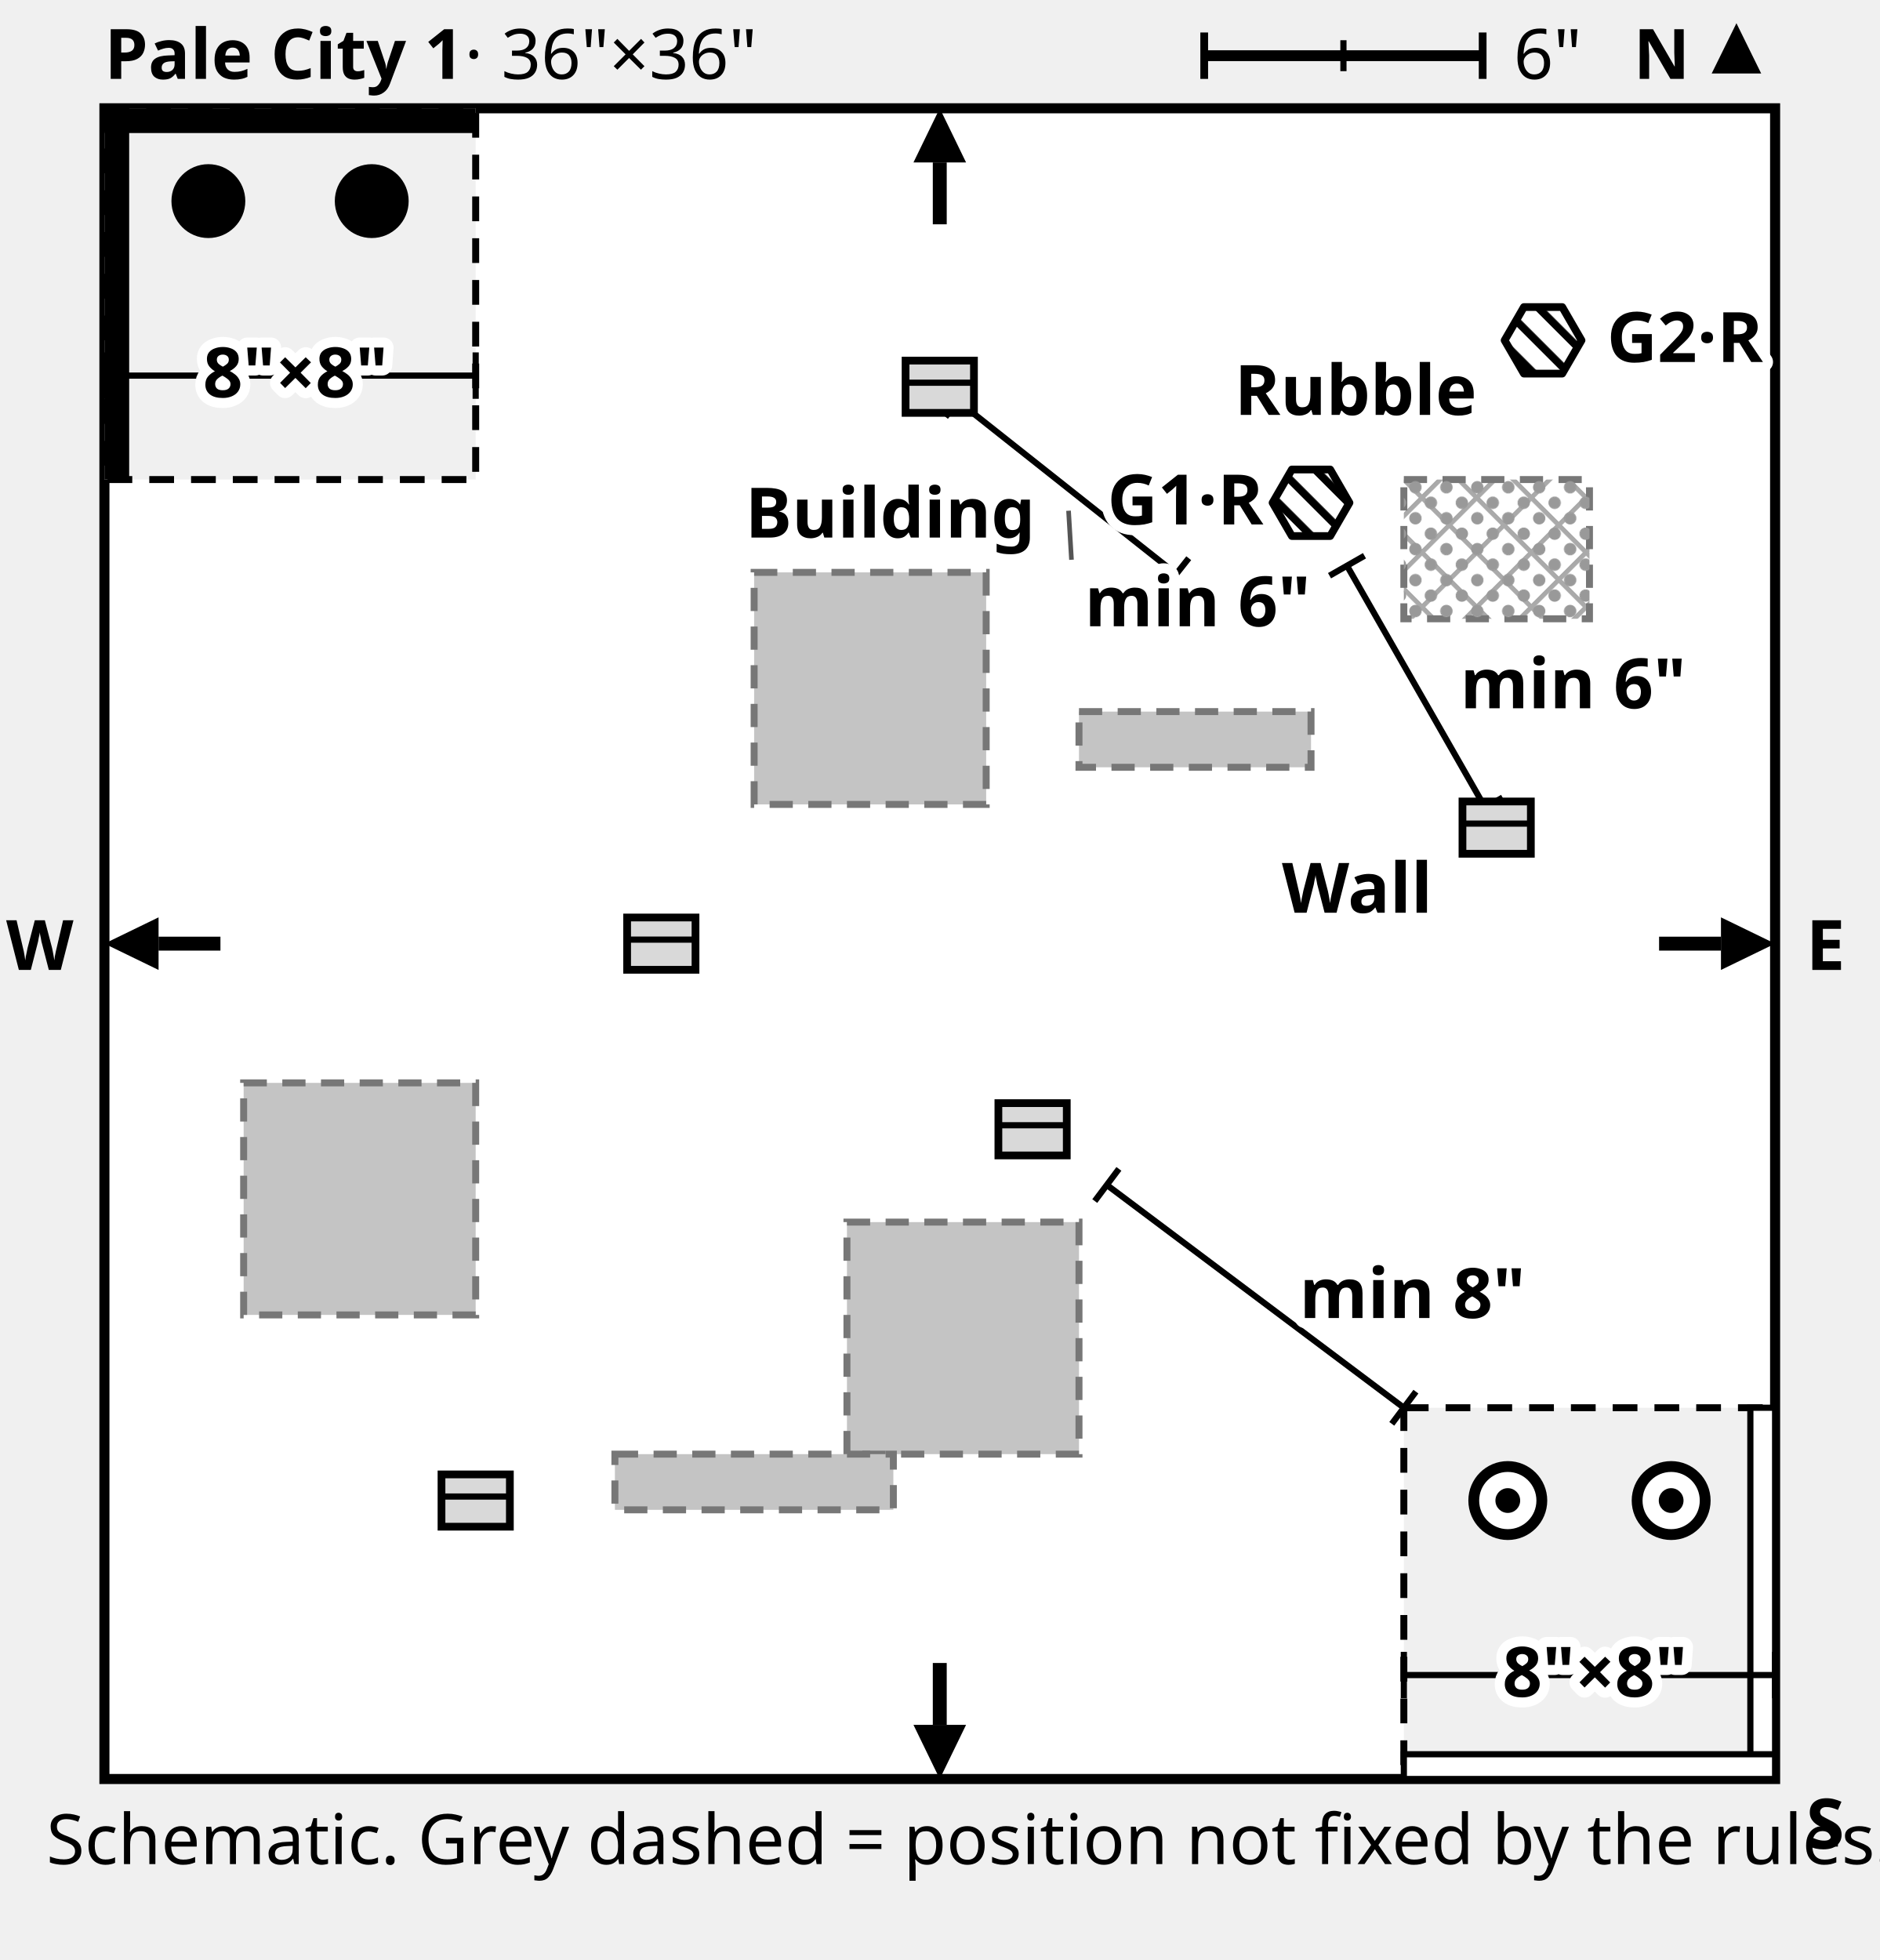
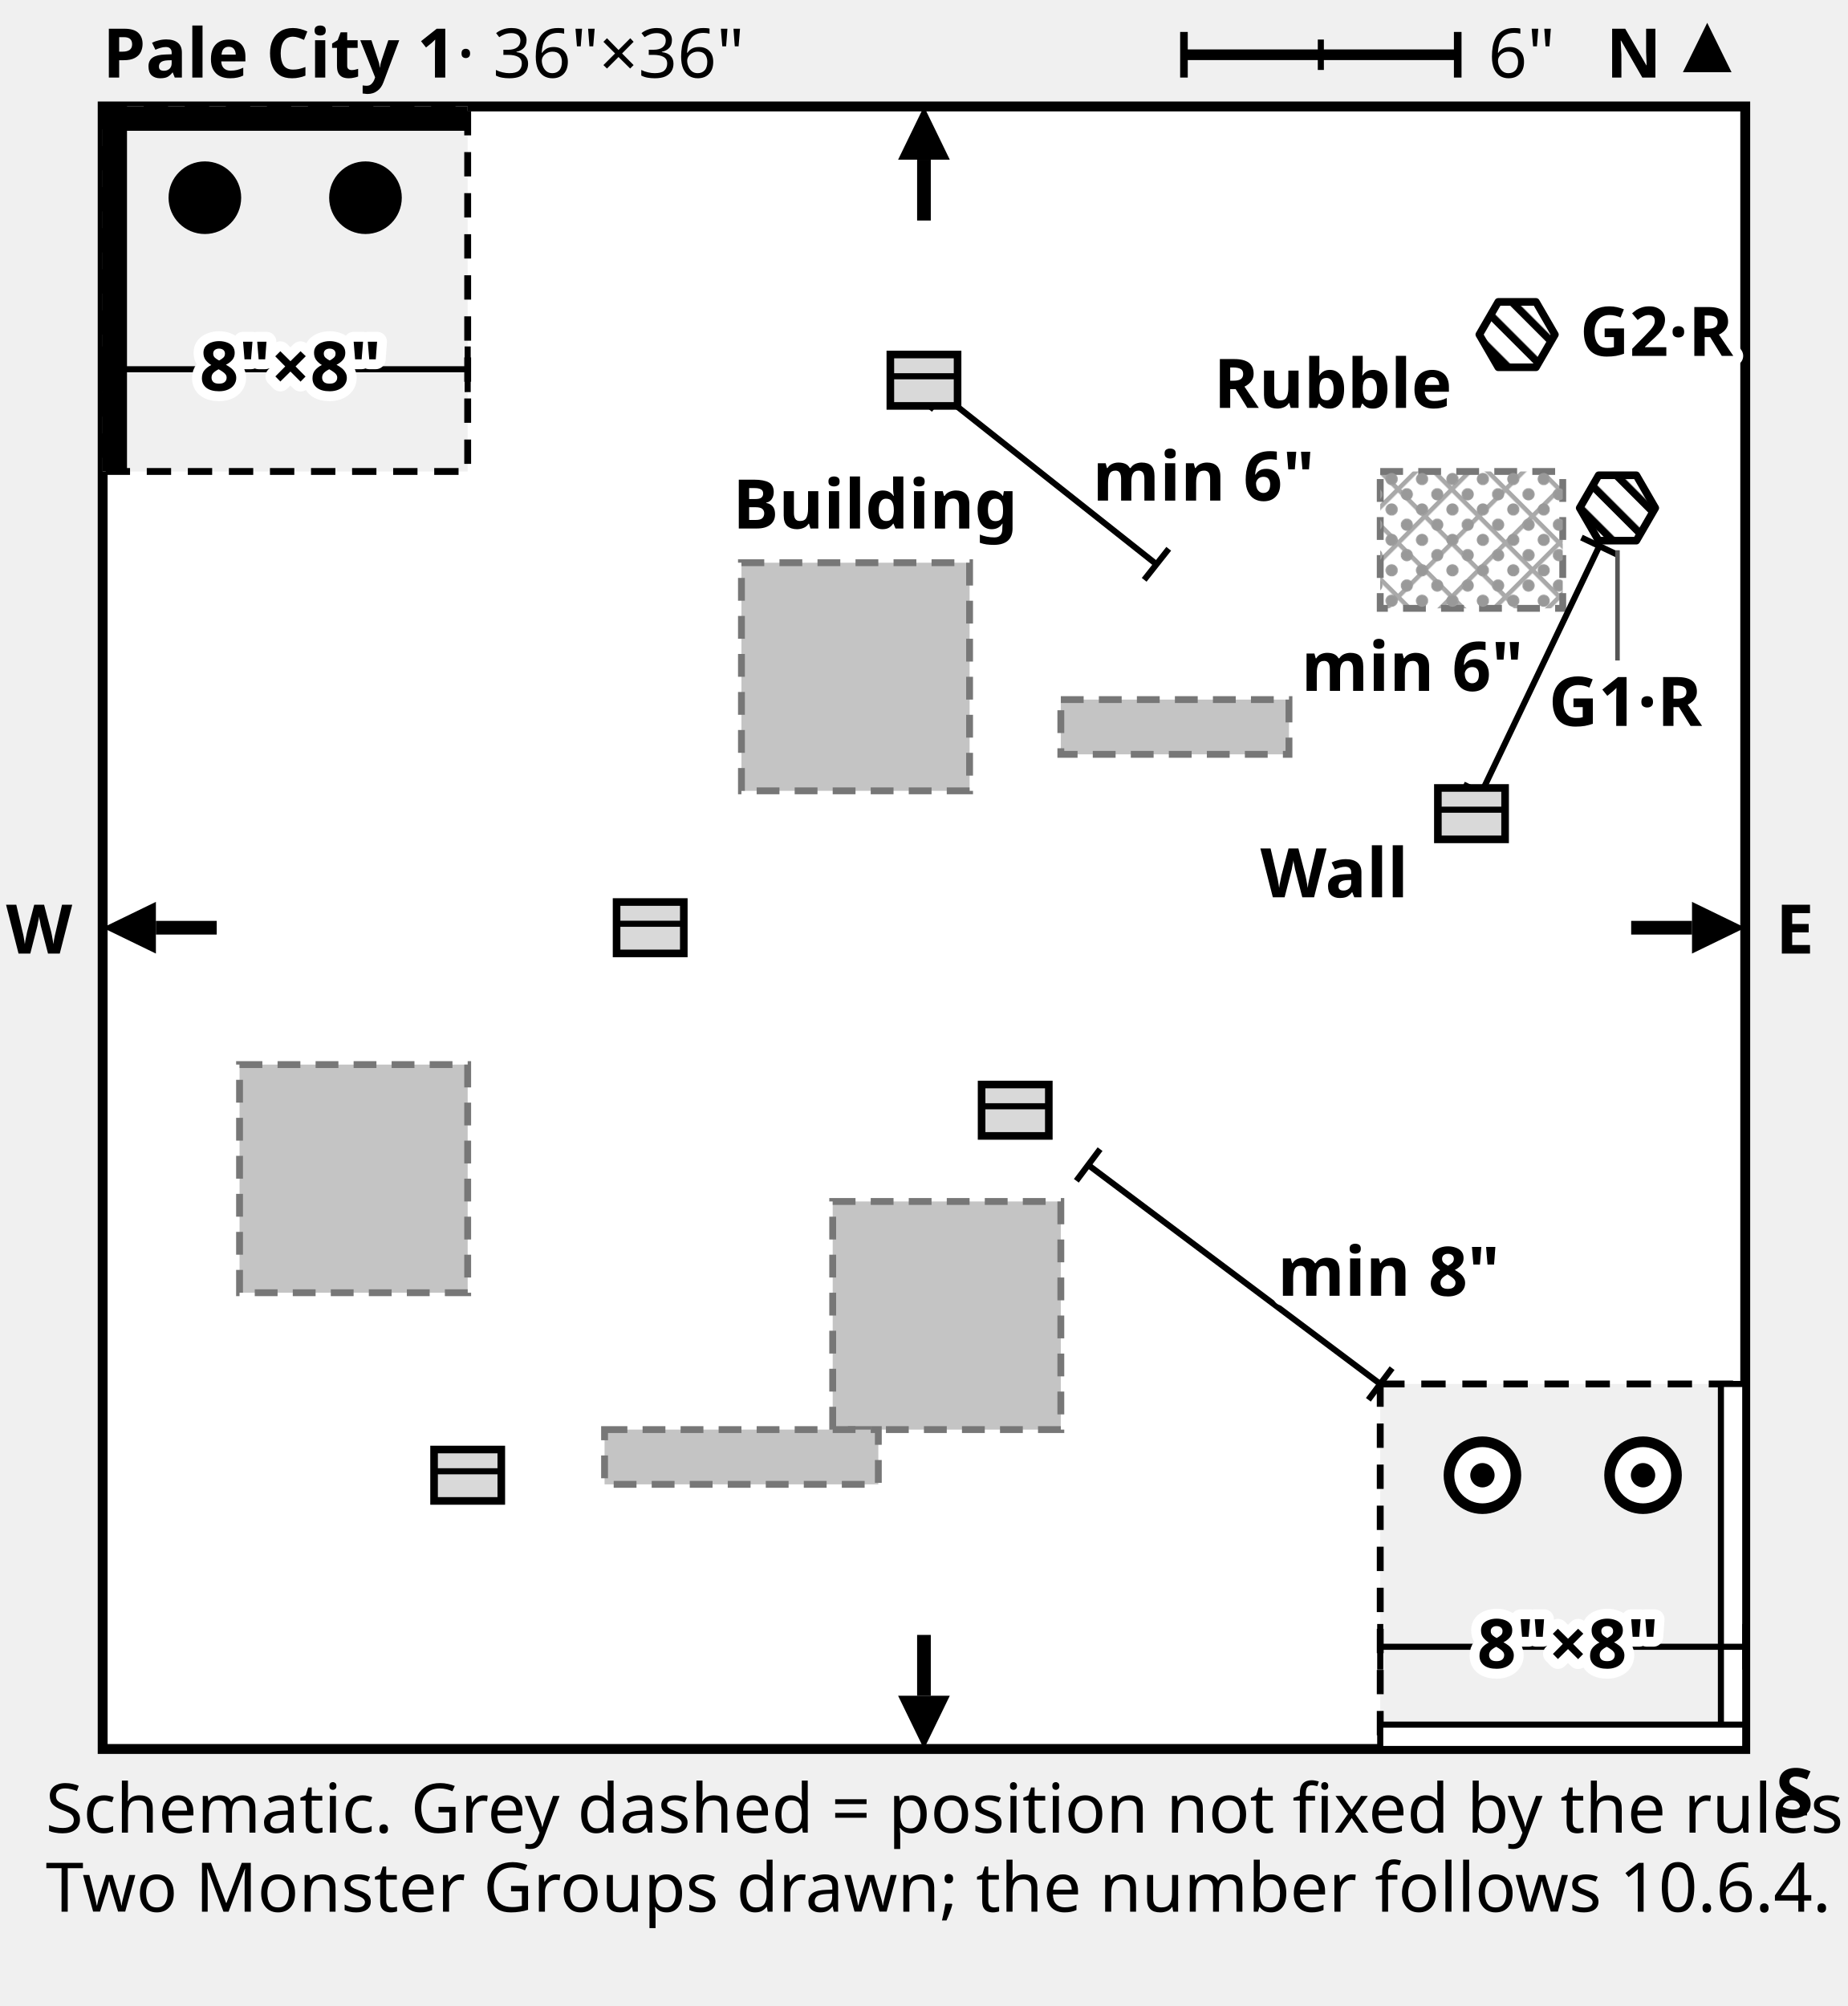
- <svg xmlns="http://www.w3.org/2000/svg" width="243pt" height="253.4pt" viewBox="0 0 243 253.4">
+ <svg xmlns="http://www.w3.org/2000/svg" width="243pt" height="263.8pt" viewBox="0 0 243 263.8">
  <defs>
    <pattern id="p-cover" width="5" height="5" patternUnits="userSpaceOnUse" patternTransform="rotate(45)">
      <rect width="5" height="5" fill="#fff" />
      <path d="M0 0.5H5M0.5 0V5" stroke="#444" stroke-width="0.7" fill="none" />
    </pattern>
    <pattern id="p-diff" width="4" height="4" patternUnits="userSpaceOnUse">
      <rect width="4" height="4" fill="#fff" />
      <circle cx="1" cy="1" r="0.75" fill="#222" />
      <circle cx="3" cy="3" r="0.75" fill="#222" />
    </pattern>
    <pattern id="p-imp" width="2.4" height="2.4" patternUnits="userSpaceOnUse" patternTransform="rotate(45)">
      <rect width="2.4" height="2.4" fill="#fff" />
      <path d="M0.4 0V2.4" stroke="#000" stroke-width="0.95" fill="none" />
    </pattern>
    <pattern id="p-mon" width="3.2" height="3.2" patternUnits="userSpaceOnUse" patternTransform="rotate(-45)">
      <rect width="3.2" height="3.2" fill="#fff" />
      <path d="M0.5 0V3.2" stroke="#000" stroke-width="1" fill="none" />
    </pattern>
    <pattern id="p-aoe" width="4" height="4" patternUnits="userSpaceOnUse" patternTransform="rotate(-45)">
      <rect width="4" height="4" fill="#fff" />
      <path d="M0.5 0V4" stroke="#777" stroke-width="1.4" fill="none" />
    </pattern>
  </defs>
  <defs>
    <pattern id="p-cover-l" width="5" height="5" patternUnits="userSpaceOnUse" patternTransform="rotate(45)">
      <rect width="5" height="5" fill="#fff" />
      <path d="M0 0.5H5M0.5 0V5" stroke="#aaa" stroke-width="0.6" fill="none" />
    </pattern>
    <pattern id="p-diff-l" width="4" height="4" patternUnits="userSpaceOnUse">
      <rect width="4" height="4" fill="#fff" />
      <circle cx="1" cy="1" r="0.7" fill="#999" />
      <circle cx="3" cy="3" r="0.7" fill="#999" />
    </pattern>
    <pattern id="p-imp-l" width="2.6" height="2.6" patternUnits="userSpaceOnUse" patternTransform="rotate(45)">
      <rect width="2.6" height="2.6" fill="#fff" />
      <path d="M0.4 0V2.6" stroke="#aaa" stroke-width="0.8" fill="none" />
    </pattern>
    <pattern id="p-mon-l" width="3.2" height="3.2" patternUnits="userSpaceOnUse" patternTransform="rotate(-45)">
      <rect width="3.2" height="3.2" fill="#fff" />
      <path d="M0.5 0V3.2" stroke="#999" stroke-width="0.9" fill="none" />
    </pattern>
    <pattern id="p-water" width="6" height="4" patternUnits="userSpaceOnUse">
      <rect width="6" height="4" fill="#fff" />
      <path d="M0 2.2Q1.5 0.4 3 2.2T6 2.2" stroke="#333" stroke-width="0.8" fill="none" />
    </pattern>
    <pattern id="p-water-l" width="6" height="4" patternUnits="userSpaceOnUse">
      <rect width="6" height="4" fill="#fff" />
      <path d="M0 2.2Q1.5 0.4 3 2.2T6 2.2" stroke="#aaa" stroke-width="0.8" fill="none" />
    </pattern>
    <pattern id="p-slip" width="6" height="6" patternUnits="userSpaceOnUse" patternTransform="rotate(-30)">
      <rect width="6" height="6" fill="#fff" />
      <path d="M0.5 1.5H3.5M3.5 4.5H5.5" stroke="#333" stroke-width="0.9" fill="none" />
    </pattern>
    <pattern id="p-slip-l" width="6" height="6" patternUnits="userSpaceOnUse" patternTransform="rotate(-30)">
      <rect width="6" height="6" fill="#fff" />
      <path d="M0.5 1.5H3.5M3.5 4.5H5.5" stroke="#aaa" stroke-width="0.9" fill="none" />
    </pattern>
    <pattern id="p-dark" width="4" height="4" patternUnits="userSpaceOnUse">
      <rect width="4" height="4" fill="#d9d9d9" />
      <path d="M0 4L4 0" stroke="#fff" stroke-width="0.9" fill="none" />
    </pattern>
    <pattern id="p-diffo" width="4" height="4" patternUnits="userSpaceOnUse">
      <circle cx="1" cy="1" r="0.8" fill="#222" />
      <circle cx="3" cy="3" r="0.8" fill="#222" />
    </pattern>
    <pattern id="p-diffo-l" width="4" height="4" patternUnits="userSpaceOnUse">
      <circle cx="1" cy="1" r="0.8" fill="#999" />
      <circle cx="3" cy="3" r="0.8" fill="#999" />
    </pattern>
    <pattern id="p-chasm" width="6" height="6" patternUnits="userSpaceOnUse">
      <rect width="6" height="6" fill="#d4d4d4" />
      <path d="M1.5 0V6M4.5 0V6" stroke="#333" stroke-width="1.1" stroke-dasharray="2.6 1.6" fill="none" />
    </pattern>
    <pattern id="p-chasm-l" width="6" height="6" patternUnits="userSpaceOnUse">
      <rect width="6" height="6" fill="#efefef" />
      <path d="M1.5 0V6M4.5 0V6" stroke="#aaa" stroke-width="1.1" stroke-dasharray="2.6 1.6" fill="none" />
    </pattern>
    <clipPath id="bclip">
      <rect x="13.5" y="14" width="216" height="216" />
    </clipPath>
  </defs>
  <rect x="13.5" y="14" width="216" height="216" fill="#fff" stroke="#000" stroke-width="1.3" />
  <g data-glyph="zone-A">
    <rect x="13.5" y="14" width="48" height="48" fill="#f0f0f0" stroke="#000" stroke-width="0.9" stroke-dasharray="3.2 2.2" />
    <rect x="13.5" y="14" width="3.2" height="48" fill="#000" />
    <rect x="13.5" y="14" width="48" height="3.2" fill="#000" />
  </g>
  <g data-glyph="dim">
    <line x1="13.5" y1="48.56" x2="61.5" y2="48.56" stroke="#000" stroke-width="0.8" stroke-linecap="butt" />
    <line x1="13.5" y1="45.56" x2="13.5" y2="51.56" stroke="#000" stroke-width="0.8" stroke-linecap="butt" />
    <line x1="61.5" y1="45.56" x2="61.5" y2="51.56" stroke="#000" stroke-width="0.8" stroke-linecap="butt" />
  </g>
  <g data-glyph="zone-B">
    <rect x="181.5" y="182" width="48" height="48" fill="#f0f0f0" stroke="#000" stroke-width="0.9" stroke-dasharray="3.2 2.2" />
    <rect x="226.3" y="182" width="3.2" height="48" fill="#fff" stroke="#000" stroke-width="0.8" />
    <rect x="181.5" y="226.8" width="48" height="3.2" fill="#fff" stroke="#000" stroke-width="0.8" />
  </g>
  <g data-glyph="dim">
    <line x1="181.5" y1="216.56" x2="229.5" y2="216.56" stroke="#000" stroke-width="0.8" stroke-linecap="butt" />
    <line x1="181.5" y1="213.56" x2="181.5" y2="219.56" stroke="#000" stroke-width="0.8" stroke-linecap="butt" />
    <line x1="229.5" y1="213.56" x2="229.5" y2="219.56" stroke="#000" stroke-width="0.8" stroke-linecap="butt" />
  </g>
  <g data-glyph="ter-blocking" data-state="illus">
    <rect x="97.5" y="74" width="30" height="30" fill="#c4c4c4" stroke="#777" stroke-width="0.9" stroke-dasharray="3 2" />
  </g>
  <g data-glyph="ter-blocking" data-state="illus">
    <rect x="109.5" y="158" width="30" height="30" fill="#c4c4c4" stroke="#777" stroke-width="0.9" stroke-dasharray="3 2" />
  </g>
  <g data-glyph="ter-blocking" data-state="illus">
    <rect x="31.5" y="140" width="30" height="30" fill="#c4c4c4" stroke="#777" stroke-width="0.9" stroke-dasharray="3 2" />
  </g>
  <g data-glyph="ter-blocking" data-state="illus">
    <rect x="139.5" y="92" width="30" height="7.2" fill="#c4c4c4" stroke="#777" stroke-width="0.9" stroke-dasharray="3 2" />
  </g>
  <g data-glyph="ter-blocking" data-state="illus">
    <rect x="79.5" y="188" width="36" height="7.2" fill="#c4c4c4" stroke="#777" stroke-width="0.9" stroke-dasharray="3 2" />
  </g>
  <g data-glyph="ter-coverdiff" data-state="illus">
    <rect x="181.5" y="62" width="24" height="18" fill="url(#p-cover-l)" stroke="#777" stroke-width="0.9" stroke-dasharray="3 2" />
    <rect x="181.5" y="62" width="24" height="18" fill="url(#p-diffo-l)" />
  </g>
  <g data-glyph="dim">
    <line x1="123.85" y1="51.86" x2="152.08" y2="74.21" stroke="#000" stroke-width="0.8" stroke-linecap="butt" />
    <line x1="125.47" y1="49.82" x2="122.24" y2="53.9" stroke="#000" stroke-width="0.8" stroke-linecap="butt" />
    <line x1="153.69" y1="72.17" x2="150.46" y2="76.25" stroke="#000" stroke-width="0.8" stroke-linecap="butt" />
  </g>
  <g data-glyph="dim">
    <line x1="181.5" y1="182" x2="143.1" y2="153.2" stroke="#000" stroke-width="0.8" stroke-linecap="butt" />
    <line x1="179.94" y1="184.08" x2="183.06" y2="179.92" stroke="#000" stroke-width="0.8" stroke-linecap="butt" />
    <line x1="141.54" y1="155.28" x2="144.66" y2="151.12" stroke="#000" stroke-width="0.8" stroke-linecap="butt" />
  </g>
  <g data-glyph="dim">
-     <line x1="192.01" y1="104.4" x2="174.15" y2="73.14" stroke="#000" stroke-width="0.8" stroke-linecap="butt" />
-     <line x1="189.75" y1="105.69" x2="194.27" y2="103.11" stroke="#000" stroke-width="0.8" stroke-linecap="butt" />
-     <line x1="171.89" y1="74.43" x2="176.41" y2="71.85" stroke="#000" stroke-width="0.8" stroke-linecap="butt" />
+     <line x1="194.79" y1="104.29" x2="210.31" y2="71.81" stroke="#000" stroke-width="0.8" stroke-linecap="butt" />
+     <line x1="192.45" y1="103.17" x2="197.14" y2="105.41" stroke="#000" stroke-width="0.8" stroke-linecap="butt" />
+     <line x1="207.96" y1="70.69" x2="212.65" y2="72.93" stroke="#000" stroke-width="0.8" stroke-linecap="butt" />
  </g>
  <g data-glyph="chest">
    <rect x="117.08" y="46.62" width="8.84" height="6.76" fill="#d9d9d9" stroke="#000" stroke-width="1" />
    <line x1="117.08" y1="49.48" x2="125.92" y2="49.48" stroke="#000" stroke-width="0.8" stroke-linecap="butt" />
  </g>
  <g data-glyph="chest">
    <rect x="189.08" y="103.62" width="8.84" height="6.76" fill="#d9d9d9" stroke="#000" stroke-width="1" />
    <line x1="189.08" y1="106.48" x2="197.92" y2="106.48" stroke="#000" stroke-width="0.8" stroke-linecap="butt" />
  </g>
  <g data-glyph="chest">
    <rect x="81.08" y="118.62" width="8.84" height="6.76" fill="#d9d9d9" stroke="#000" stroke-width="1" />
    <line x1="81.08" y1="121.48" x2="89.92" y2="121.48" stroke="#000" stroke-width="0.8" stroke-linecap="butt" />
  </g>
  <g data-glyph="chest">
    <rect x="129.08" y="142.62" width="8.84" height="6.76" fill="#d9d9d9" stroke="#000" stroke-width="1" />
    <line x1="129.08" y1="145.48" x2="137.92" y2="145.48" stroke="#000" stroke-width="0.8" stroke-linecap="butt" />
  </g>
  <g data-glyph="chest">
    <rect x="57.08" y="190.62" width="8.84" height="6.76" fill="#d9d9d9" stroke="#000" stroke-width="1" />
    <line x1="57.08" y1="193.48" x2="65.92" y2="193.48" stroke="#000" stroke-width="0.8" stroke-linecap="butt" />
  </g>
  <g data-glyph="mon">
-     <polygon points="174.47,65 171.98,69.3 167.02,69.3 164.53,65 167.02,60.7 171.98,60.7" fill="url(#p-mon)" stroke="#000" stroke-width="1" stroke-linejoin="round" />
+     <polygon points="217.67,66.8 215.18,71.1 210.22,71.1 207.73,66.8 210.22,62.5 215.18,62.5" fill="url(#p-mon)" stroke="#000" stroke-width="1" stroke-linejoin="round" />
  </g>
  <g data-glyph="mon">
    <polygon points="204.47,44 201.98,48.3 197.02,48.3 194.53,44 197.02,39.7 201.98,39.7" fill="url(#p-mon)" stroke="#000" stroke-width="1" stroke-linejoin="round" />
  </g>
  <g data-glyph="arr-exit">
    <line x1="121.5" y1="29" x2="121.5" y2="21" stroke="#000" stroke-width="1.8" stroke-linecap="butt" />
    <polygon points="121.5,14 124.9,21 118.1,21" fill="#000" />
  </g>
  <g data-glyph="arr-exit">
    <line x1="214.5" y1="122" x2="222.5" y2="122" stroke="#000" stroke-width="1.8" stroke-linecap="butt" />
    <polygon points="229.5,122 222.5,125.4 222.5,118.6" fill="#000" />
  </g>
  <g data-glyph="arr-exit">
    <line x1="121.5" y1="215" x2="121.5" y2="223" stroke="#000" stroke-width="1.8" stroke-linecap="butt" />
    <polygon points="121.5,230 118.1,223 124.9,223" fill="#000" />
  </g>
  <g data-glyph="arr-exit">
    <line x1="28.5" y1="122" x2="20.5" y2="122" stroke="#000" stroke-width="1.8" stroke-linecap="butt" />
    <polygon points="13.5,122 20.5,118.6 20.5,125.4" fill="#000" />
  </g>
  <g data-glyph="hero-A">
    <circle cx="26.94" cy="26" r="4.4" fill="#000" stroke="#000" stroke-width="0.75" />
  </g>
  <g data-glyph="hero-A">
    <circle cx="48.06" cy="26" r="4.4" fill="#000" stroke="#000" stroke-width="0.75" />
  </g>
  <g data-glyph="hero-B">
    <circle cx="194.94" cy="194" r="4.4" fill="#fff" stroke="#000" stroke-width="1.4" />
    <circle cx="194.94" cy="194" r="1.6" fill="#000" />
  </g>
  <g data-glyph="hero-B">
    <circle cx="216.06" cy="194" r="4.4" fill="#fff" stroke="#000" stroke-width="1.4" />
    <circle cx="216.06" cy="194" r="1.6" fill="#000" />
  </g>
  <text x="26.24" y="51.36" font-family="'Source Sans 3'" font-size="9" font-weight="600" fill="#000" stroke="#fff" stroke-width="2.6" stroke-linejoin="round" paint-order="stroke">8"×8"</text>
  <text x="194.24" y="219.36" font-family="'Source Sans 3'" font-size="9" font-weight="600" fill="#000" stroke="#fff" stroke-width="2.6" stroke-linejoin="round" paint-order="stroke">8"×8"</text>
  <text x="96.34" y="69.5" font-family="'Source Sans 3'" font-size="9" font-weight="600" fill="#000" stroke="#fff" stroke-width="2.6" stroke-linejoin="round" paint-order="stroke">Building</text>
  <text x="165.74" y="118" font-family="'Source Sans 3'" font-size="9" font-weight="600" fill="#000" stroke="#fff" stroke-width="2.6" stroke-linejoin="round" paint-order="stroke">Wall</text>
  <text x="159.6" y="53.64" font-family="'Source Sans 3'" font-size="9" font-weight="600" fill="#000" stroke="#fff" stroke-width="2.6" stroke-linejoin="round" paint-order="stroke">Rubble</text>
+   <text x="143.66" y="65.83" font-family="'Source Sans 3'" font-size="9" font-weight="600" fill="#000" stroke="#fff" stroke-width="2.6" stroke-linejoin="round" paint-order="stroke">min 6"</text>
+   <text x="168" y="170.4" font-family="'Source Sans 3'" font-size="9" font-weight="600" fill="#000" stroke="#fff" stroke-width="2.6" stroke-linejoin="round" paint-order="stroke">min 8"</text>
+   <text x="171.11" y="90.85" font-family="'Source Sans 3'" font-size="9" font-weight="600" fill="#000" stroke="#fff" stroke-width="2.6" stroke-linejoin="round" paint-order="stroke">min 6"</text>
  <g data-glyph="leader">
-     <line x1="138.15" y1="66.03" x2="138.53" y2="72.37" stroke="#555" stroke-width="0.6" stroke-linecap="butt" />
-   </g>
-   <text x="140.23" y="80.97" font-family="'Source Sans 3'" font-size="9" font-weight="600" fill="#000" stroke="#fff" stroke-width="2.6" stroke-linejoin="round" paint-order="stroke">min 6"</text>
-   <text x="168" y="170.4" font-family="'Source Sans 3'" font-size="9" font-weight="600" fill="#000" stroke="#fff" stroke-width="2.6" stroke-linejoin="round" paint-order="stroke">min 8"</text>
-   <text x="188.78" y="91.57" font-family="'Source Sans 3'" font-size="9" font-weight="600" fill="#000" stroke="#fff" stroke-width="2.6" stroke-linejoin="round" paint-order="stroke">min 6"</text>
-   <text x="143.17" y="67.8" font-family="'Source Sans 3'" font-size="9" font-weight="600" fill="#000" stroke="#fff" stroke-width="2.6" stroke-linejoin="round" paint-order="stroke">G1·R</text>
+     <line x1="212.7" y1="72.36" x2="212.7" y2="86.86" stroke="#555" stroke-width="0.6" stroke-linecap="butt" />
+   </g>
+   <text x="203.66" y="95.46" font-family="'Source Sans 3'" font-size="9" font-weight="600" fill="#000" stroke="#fff" stroke-width="2.6" stroke-linejoin="round" paint-order="stroke">G1·R</text>
  <text x="207.76" y="46.8" font-family="'Source Sans 3'" font-size="9" font-weight="600" fill="#000" stroke="#fff" stroke-width="2.6" stroke-linejoin="round" paint-order="stroke">G2·R</text>
  <text x="13.5" y="10.2" font-weight="700" font-family="'Source Sans 3'" font-size="9" fill="#000">Pale City 1</text>
  <text x="60.05" y="10.2" font-weight="400" font-family="'Source Sans 3'" font-size="9" fill="#000">·  36"×36"</text>
  <g data-glyph="compass">
    <polygon points="224.5,3 221.3,9.5 227.7,9.5" fill="#000" />
    <text x="218.5" y="10.2" font-weight="700" font-family="'Source Sans 3'" font-size="9" fill="#000" text-anchor="end">N</text>
  </g>
  <g data-glyph="scale">
    <line x1="155.69" y1="7.2" x2="191.69" y2="7.2" stroke="#000" stroke-width="1.4" stroke-linecap="butt" />
    <line x1="155.69" y1="4.2" x2="155.69" y2="10.2" stroke="#000" stroke-width="1" stroke-linecap="butt" />
    <line x1="191.69" y1="4.2" x2="191.69" y2="10.2" stroke="#000" stroke-width="1" stroke-linecap="butt" />
    <line x1="173.69" y1="5.2" x2="173.69" y2="9.2" stroke="#000" stroke-width="0.8" stroke-linecap="butt" />
    <text x="195.69" y="10.2" font-weight="400" font-family="'Source Sans 3'" font-size="9" fill="#000">6"</text>
  </g>
  <text x="9.5" y="125.4" font-weight="700" font-family="'Source Sans 3'" font-size="9" fill="#000" text-anchor="end">W</text>
  <text x="233.5" y="125.4" font-weight="700" font-family="'Source Sans 3'" font-size="9" fill="#000">E</text>
  <text x="233.5" y="239" font-weight="700" font-family="'Source Sans 3'" font-size="9" fill="#000">S</text>
  <text x="6" y="241" font-weight="400" font-family="'Source Sans 3'" font-size="9" fill="#000">Schematic. Grey dashed = position not fixed by the rules.</text>
+   <text x="6" y="251.4" font-weight="400" font-family="'Source Sans 3'" font-size="9" fill="#000">Two Monster Groups drawn; the number follows 10.6.4.</text>
</svg>
